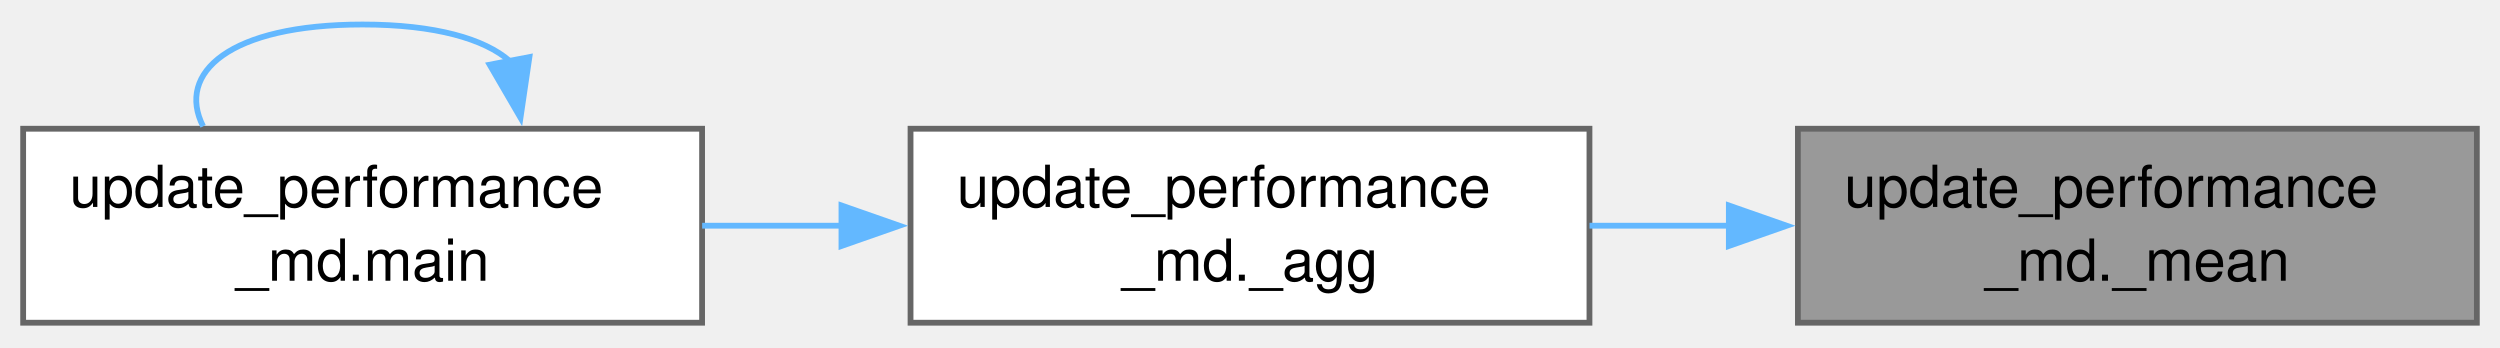
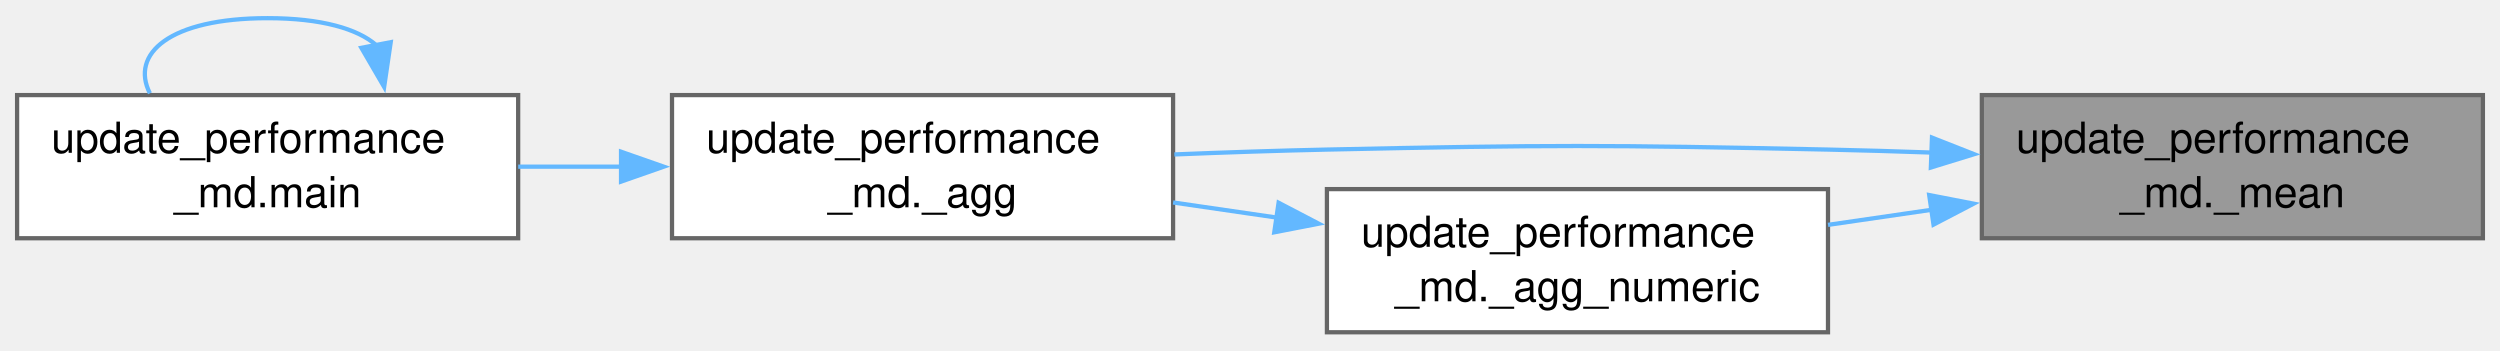
- <svg xmlns="http://www.w3.org/2000/svg" xmlns:xlink="http://www.w3.org/1999/xlink" width="432pt" height="60pt" viewBox="0.00 0.00 431.75 59.50">
-   <g id="graph0" class="graph" transform="scale(1 1) rotate(0) translate(4 55.5)">
+ <svg xmlns="http://www.w3.org/2000/svg" xmlns:xlink="http://www.w3.org/1999/xlink" width="585pt" height="82pt" viewBox="0.00 0.00 585.00 81.50">
+   <g id="graph0" class="graph" transform="scale(1 1) rotate(0) translate(4 77.5)">
    <g id="Node000001" class="node">
      <g id="a_Node000001">
        <a xlink:title=" ">
-           <polygon fill="#999999" stroke="#666666" points="423.75,-33.5 306.5,-33.5 306.5,0 423.75,0 423.75,-33.5" />
-           <text text-anchor="start" x="314.5" y="-20" font-family="Helvetica,sans-Serif" font-size="10.00">update_performance</text>
-           <text text-anchor="middle" x="365.12" y="-7.25" font-family="Helvetica,sans-Serif" font-size="10.00">_md._mean</text>
+           <polygon fill="#999999" stroke="#666666" points="577,-55.5 459.75,-55.5 459.75,-22 577,-22 577,-55.5" />
+           <text text-anchor="start" x="467.75" y="-42" font-family="Helvetica,sans-Serif" font-size="10.00">update_performance</text>
+           <text text-anchor="middle" x="518.38" y="-29.25" font-family="Helvetica,sans-Serif" font-size="10.00">_md._mean</text>
        </a>
      </g>
    </g>
    <g id="Node000002" class="node">
      <g id="a_Node000002">
        <a xlink:href="namespaceupdate__performance__md.html#aa822beedd3ad900a093ef302f613dba7" target="_top" xlink:title=" ">
-           <polygon fill="white" stroke="#666666" points="270.5,-33.5 153.25,-33.5 153.25,0 270.5,0 270.5,-33.5" />
-           <text text-anchor="start" x="161.25" y="-20" font-family="Helvetica,sans-Serif" font-size="10.00">update_performance</text>
-           <text text-anchor="middle" x="211.88" y="-7.25" font-family="Helvetica,sans-Serif" font-size="10.00">_md._agg</text>
+           <polygon fill="white" stroke="#666666" points="270.5,-55.5 153.25,-55.5 153.25,-22 270.5,-22 270.5,-55.5" />
+           <text text-anchor="start" x="161.25" y="-42" font-family="Helvetica,sans-Serif" font-size="10.00">update_performance</text>
+           <text text-anchor="middle" x="211.88" y="-29.25" font-family="Helvetica,sans-Serif" font-size="10.00">_md._agg</text>
        </a>
      </g>
    </g>
    <g id="edge1_Node000001_Node000002" class="edge">
      <g id="a_edge1_Node000001_Node000002">
        <a xlink:title=" ">
-           <path fill="none" stroke="#63b8ff" d="M294.73,-16.75C286.63,-16.75 278.43,-16.75 270.51,-16.75" />
-           <polygon fill="#63b8ff" stroke="#63b8ff" points="294.57,-20.25 304.57,-16.75 294.57,-13.25 294.57,-20.25" />
+           <path fill="none" stroke="#63b8ff" d="M447.98,-42.05C439.82,-42.34 431.6,-42.58 423.75,-42.75 371.65,-43.86 358.6,-43.86 306.5,-42.75 294.95,-42.5 282.61,-42.09 270.8,-41.61" />
+           <polygon fill="#63b8ff" stroke="#63b8ff" points="448.08,-45.55 457.94,-41.67 447.82,-38.55 448.08,-45.55" />
+         </a>
+       </g>
+     </g>
+     <g id="Node000004" class="node">
+       <g id="a_Node000004">
+         <a xlink:href="namespaceupdate__performance__md.html#ad85fa0c1fbe674e652d3c7e25cb5476b" target="_top" xlink:title=" ">
+           <polygon fill="white" stroke="#666666" points="423.75,-33.5 306.5,-33.5 306.5,0 423.75,0 423.75,-33.5" />
+           <text text-anchor="start" x="314.5" y="-20" font-family="Helvetica,sans-Serif" font-size="10.00">update_performance</text>
+           <text text-anchor="middle" x="365.12" y="-7.25" font-family="Helvetica,sans-Serif" font-size="10.00">_md._agg_numeric</text>
+         </a>
+       </g>
+     </g>
+     <g id="edge4_Node000001_Node000004" class="edge">
+       <g id="a_edge4_Node000001_Node000004">
+         <a xlink:title=" ">
+           <path fill="none" stroke="#63b8ff" d="M447.98,-28.66C439.88,-27.48 431.68,-26.29 423.76,-25.13" />
+           <polygon fill="#63b8ff" stroke="#63b8ff" points="447.43,-32.11 457.83,-30.09 448.44,-25.19 447.43,-32.11" />
        </a>
      </g>
    </g>
    <g id="Node000003" class="node">
      <g id="a_Node000003">
        <a xlink:href="namespaceupdate__performance__md.html#ae757be851b94bcca07c264e51d9d0d15" target="_top" xlink:title=" ">
-           <polygon fill="white" stroke="#666666" points="117.25,-33.5 0,-33.5 0,0 117.25,0 117.25,-33.5" />
-           <text text-anchor="start" x="8" y="-20" font-family="Helvetica,sans-Serif" font-size="10.00">update_performance</text>
-           <text text-anchor="middle" x="58.62" y="-7.25" font-family="Helvetica,sans-Serif" font-size="10.00">_md.main</text>
+           <polygon fill="white" stroke="#666666" points="117.25,-55.5 0,-55.5 0,-22 117.25,-22 117.25,-55.5" />
+           <text text-anchor="start" x="8" y="-42" font-family="Helvetica,sans-Serif" font-size="10.00">update_performance</text>
+           <text text-anchor="middle" x="58.62" y="-29.25" font-family="Helvetica,sans-Serif" font-size="10.00">_md.main</text>
        </a>
      </g>
    </g>
    <g id="edge2_Node000002_Node000003" class="edge">
      <g id="a_edge2_Node000002_Node000003">
        <a xlink:title=" ">
-           <path fill="none" stroke="#63b8ff" d="M141.48,-16.75C133.38,-16.75 125.18,-16.75 117.26,-16.75" />
-           <polygon fill="#63b8ff" stroke="#63b8ff" points="141.32,-20.25 151.32,-16.75 141.32,-13.25 141.32,-20.25" />
+           <path fill="none" stroke="#63b8ff" d="M141.48,-38.75C133.38,-38.75 125.18,-38.75 117.26,-38.75" />
+           <polygon fill="#63b8ff" stroke="#63b8ff" points="141.32,-42.25 151.32,-38.75 141.32,-35.25 141.32,-42.25" />
        </a>
      </g>
    </g>
    <g id="edge3_Node000003_Node000003" class="edge">
      <g id="a_edge3_Node000003_Node000003">
        <a xlink:title=" ">
-           <path fill="none" stroke="#63b8ff" d="M84,-45.22C79.69,-48.99 71.23,-51.5 58.62,-51.5 35.58,-51.5 26.39,-43.12 31.08,-33.91" />
-           <polygon fill="#63b8ff" stroke="#63b8ff" points="87.43,-45.88 85.89,-35.4 80.56,-44.56 87.43,-45.88" />
+           <path fill="none" stroke="#63b8ff" d="M84,-67.22C79.69,-70.99 71.23,-73.5 58.62,-73.5 35.58,-73.5 26.39,-65.12 31.08,-55.91" />
+           <polygon fill="#63b8ff" stroke="#63b8ff" points="87.43,-67.88 85.89,-57.4 80.56,-66.56 87.43,-67.88" />
+         </a>
+       </g>
+     </g>
+     <g id="edge5_Node000004_Node000002" class="edge">
+       <g id="a_edge5_Node000004_Node000002">
+         <a xlink:title=" ">
+           <path fill="none" stroke="#63b8ff" d="M294.73,-26.84C286.63,-28.02 278.43,-29.21 270.51,-30.37" />
+           <polygon fill="#63b8ff" stroke="#63b8ff" points="295.19,-30.31 304.58,-25.41 294.18,-23.39 295.19,-30.31" />
        </a>
      </g>
    </g>
  </g>
</svg>
